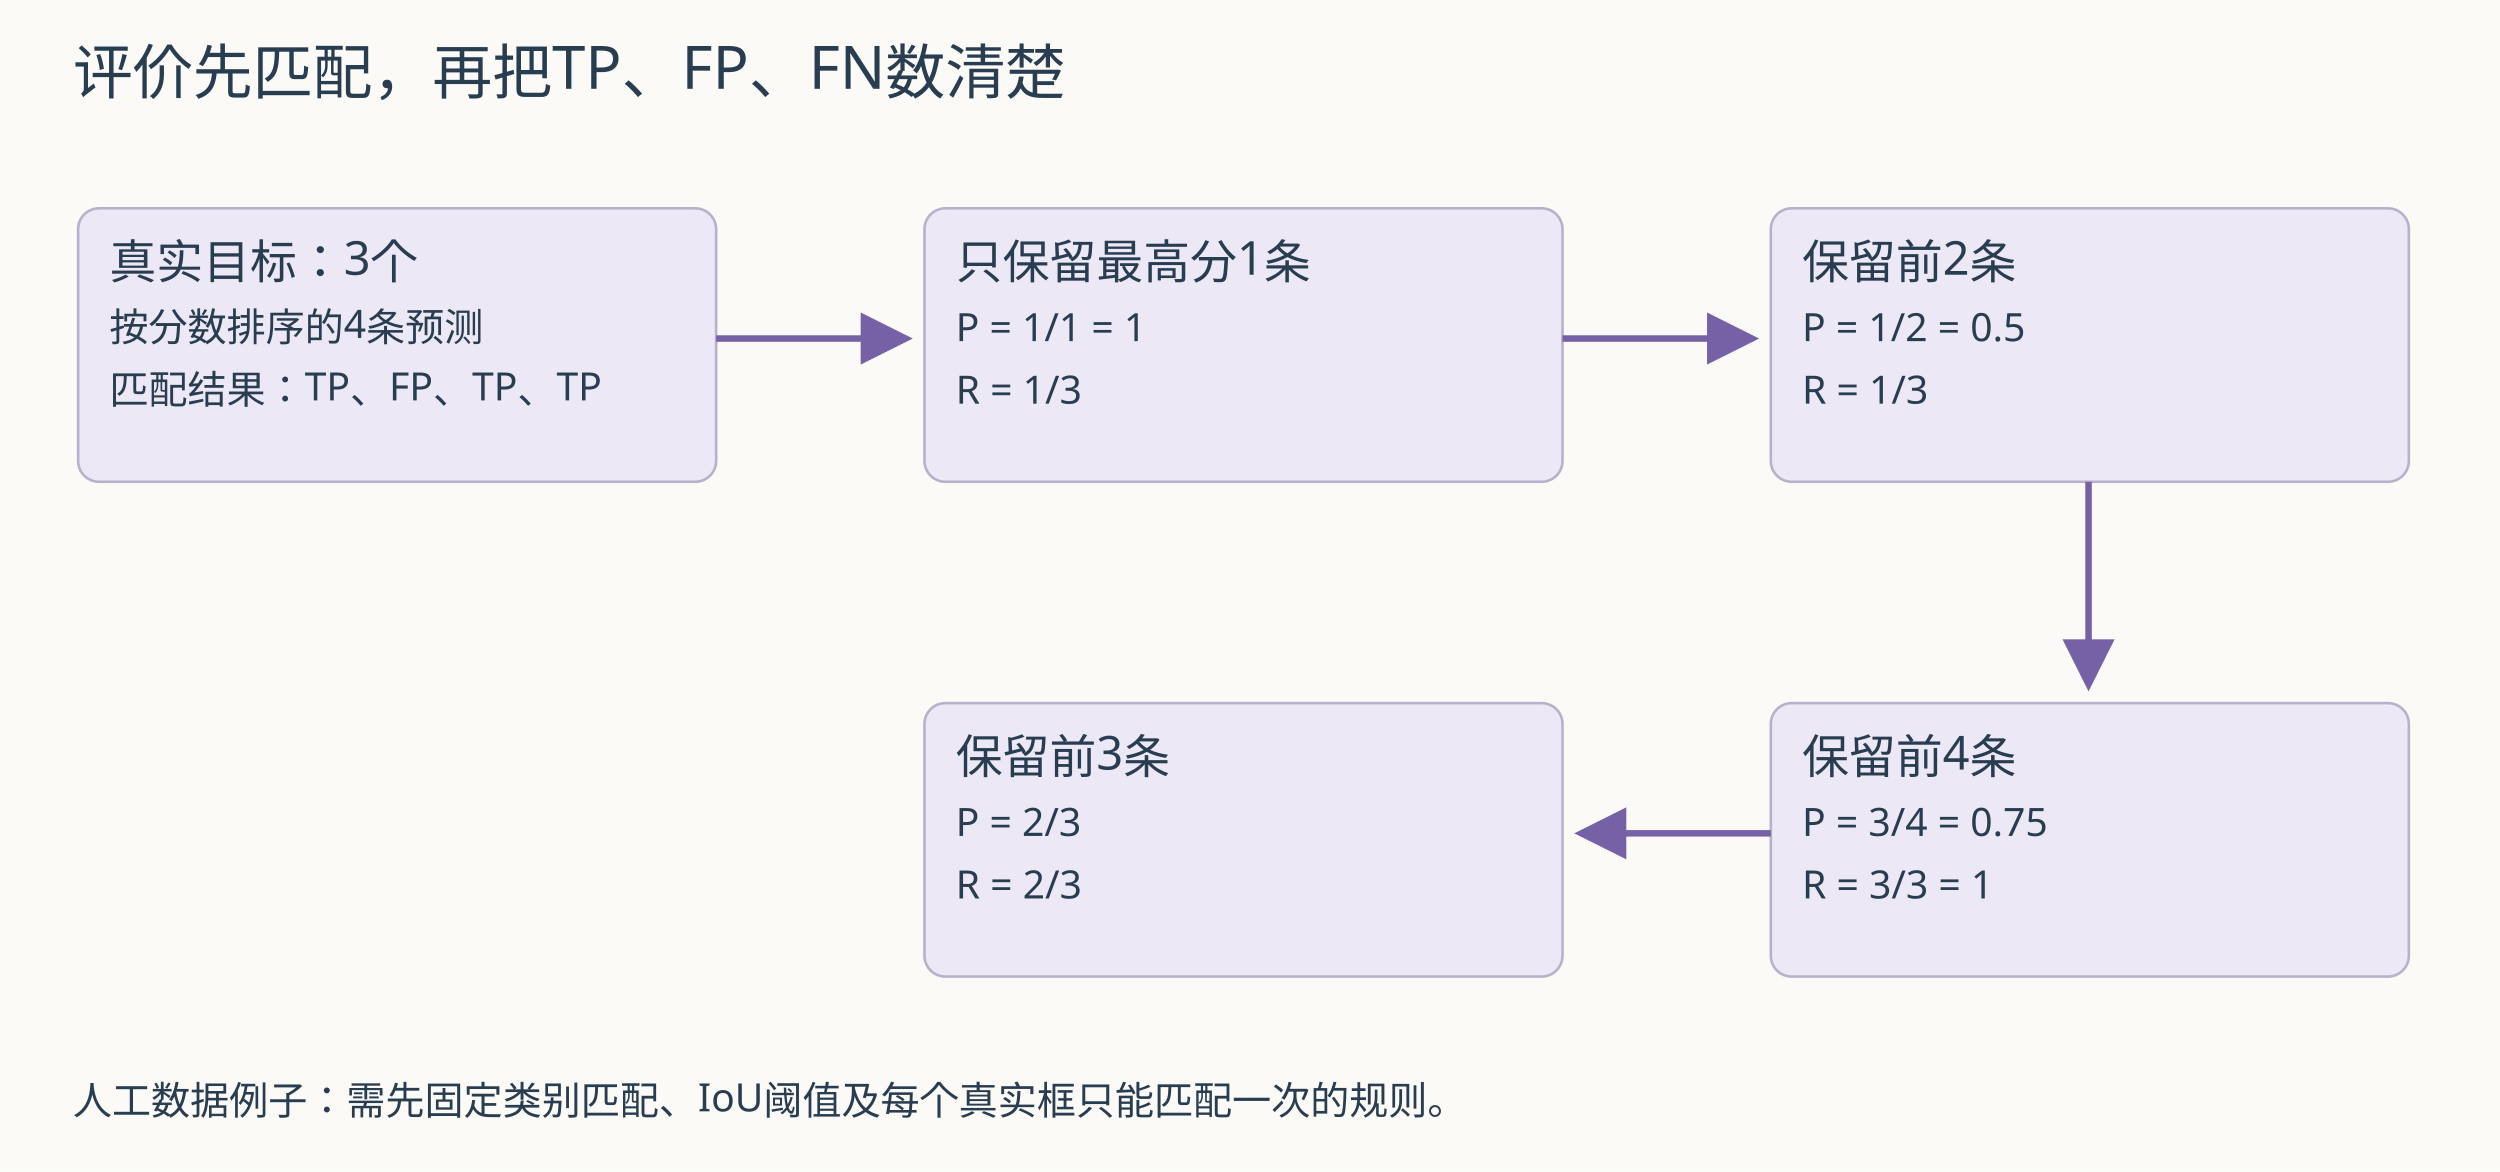
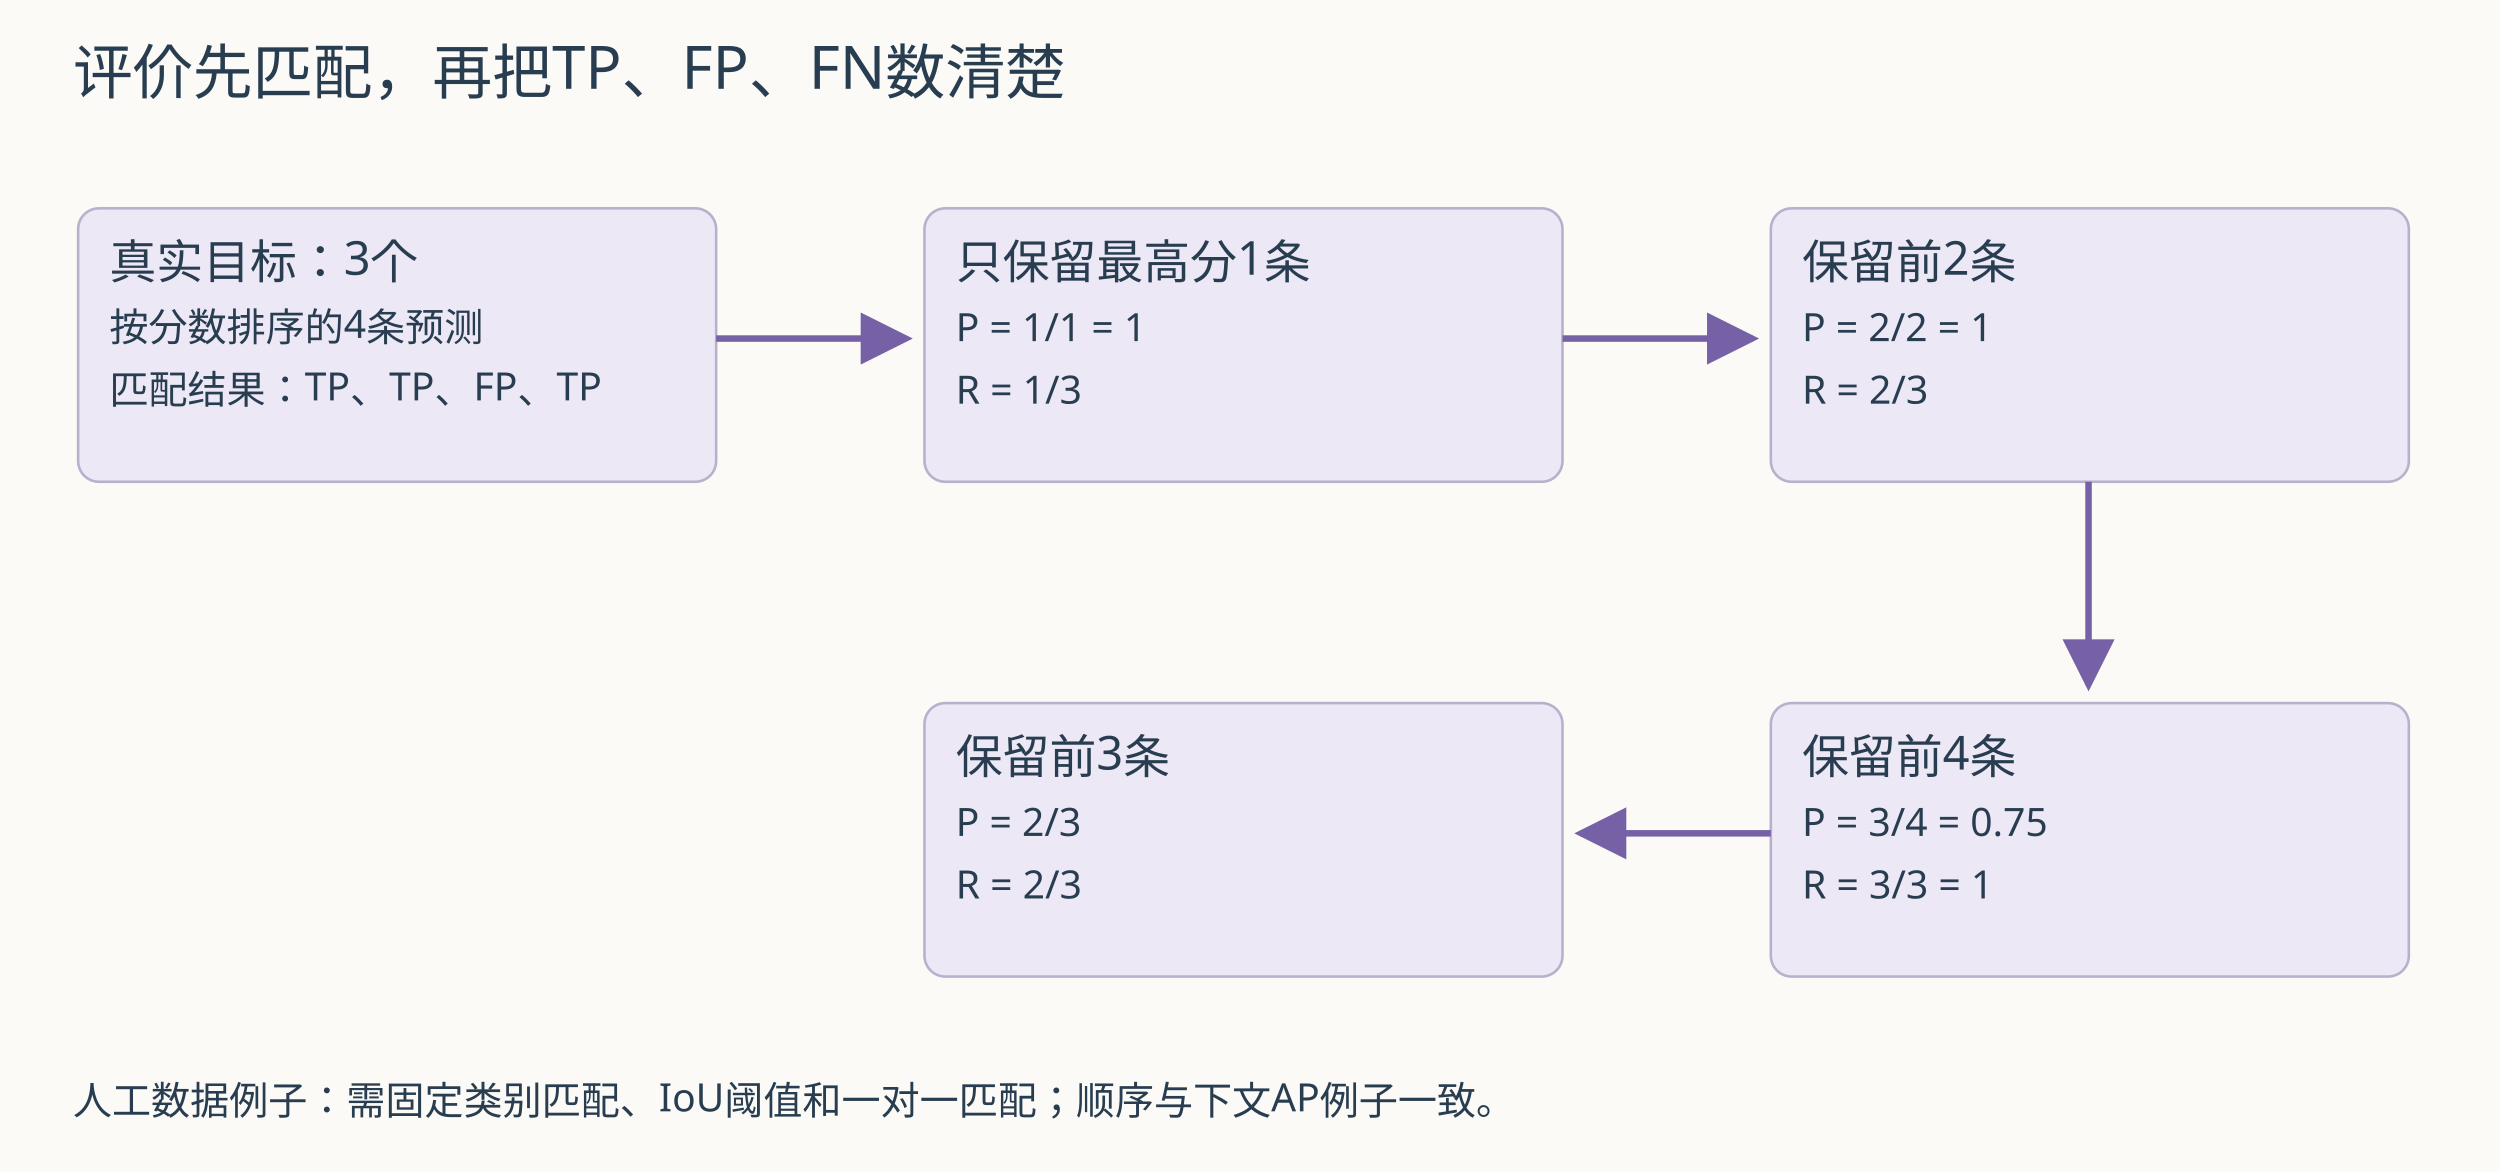
<svg xmlns="http://www.w3.org/2000/svg" viewBox="0 0 960 450" role="img" aria-labelledby="title">
  <defs>
    <marker id="arr" markerWidth="8" markerHeight="8" refX="7" refY="4" orient="auto">
      <path d="M0 0L8 4L0 8Z" fill="#7660a6" />
    </marker>
  </defs>
  <rect width="960" height="450" fill="#fbfaf7" />
  <g font-family="Microsoft YaHei,Noto Sans SC,sans-serif">
    <text x="28" y="36" font-size="23" fill="#293d50">评价先匹配，再把TP、FP、FN数清楚</text>
    <rect x="30" y="80" width="245" height="105" rx="8" fill="#ece8f6" stroke="#b9b0cb" />
    <text x="42" y="107" font-size="18" fill="#293d50">真实目标：3个</text>
    <text x="42" y="131" font-size="15" fill="#293d50">按分数排序的4条预测</text>
-     <text x="42" y="155" font-size="15" fill="#293d50">匹配结果：TP、FP、TP、TP</text>
+     <text x="42" y="155" font-size="15" fill="#293d50">匹配结果：TP、TP、FP、TP</text>
    <rect x="355" y="80" width="245" height="105" rx="8" fill="#ece8f6" stroke="#b9b0cb" />
    <text x="367" y="107" font-size="18" fill="#293d50">只保留最高分1条</text>
    <text x="367" y="131" font-size="15" fill="#293d50">P = 1/1 = 1</text>
    <text x="367" y="155" font-size="15" fill="#293d50">R = 1/3</text>
    <rect x="680" y="80" width="245" height="105" rx="8" fill="#ece8f6" stroke="#b9b0cb" />
    <text x="692" y="107" font-size="18" fill="#293d50">保留前2条</text>
-     <text x="692" y="131" font-size="15" fill="#293d50">P = 1/2 = 0.5</text>
-     <text x="692" y="155" font-size="15" fill="#293d50">R = 1/3</text>
+     <text x="692" y="131" font-size="15" fill="#293d50">P = 2/2 = 1</text>
+     <text x="692" y="155" font-size="15" fill="#293d50">R = 2/3</text>
    <rect x="355" y="270" width="245" height="105" rx="8" fill="#ece8f6" stroke="#b9b0cb" />
    <text x="367" y="297" font-size="18" fill="#293d50">保留前3条</text>
    <text x="367" y="321" font-size="15" fill="#293d50">P = 2/3</text>
    <text x="367" y="345" font-size="15" fill="#293d50">R = 2/3</text>
    <rect x="680" y="270" width="245" height="105" rx="8" fill="#ece8f6" stroke="#b9b0cb" />
    <text x="692" y="297" font-size="18" fill="#293d50">保留前4条</text>
    <text x="692" y="321" font-size="15" fill="#293d50">P = 3/4 = 0.75</text>
    <text x="692" y="345" font-size="15" fill="#293d50">R = 3/3 = 1</text>
    <path d="M275 130 L348 130" fill="none" stroke="#7660a6" stroke-width="2.5" marker-end="url(#arr)" />
    <path d="M600 130 L673 130" fill="none" stroke="#7660a6" stroke-width="2.5" marker-end="url(#arr)" />
    <path d="M802 185 L802 263" fill="none" stroke="#7660a6" stroke-width="2.5" marker-end="url(#arr)" />
    <path d="M680 320 L607 320" fill="none" stroke="#7660a6" stroke-width="2.5" marker-end="url(#arr)" />
-     <text x="28" y="428" font-size="15" fill="#293d50">人工数据例子：需先固定类别匹配、IoU阈值及每个真实框只能匹配一次的规则。</text>
+     <text x="28" y="428" font-size="15" fill="#293d50">人工数据例子：需固定类别匹配、IoU阈值和一对一匹配；顺序与下文AP例子一致。</text>
  </g>
</svg>
